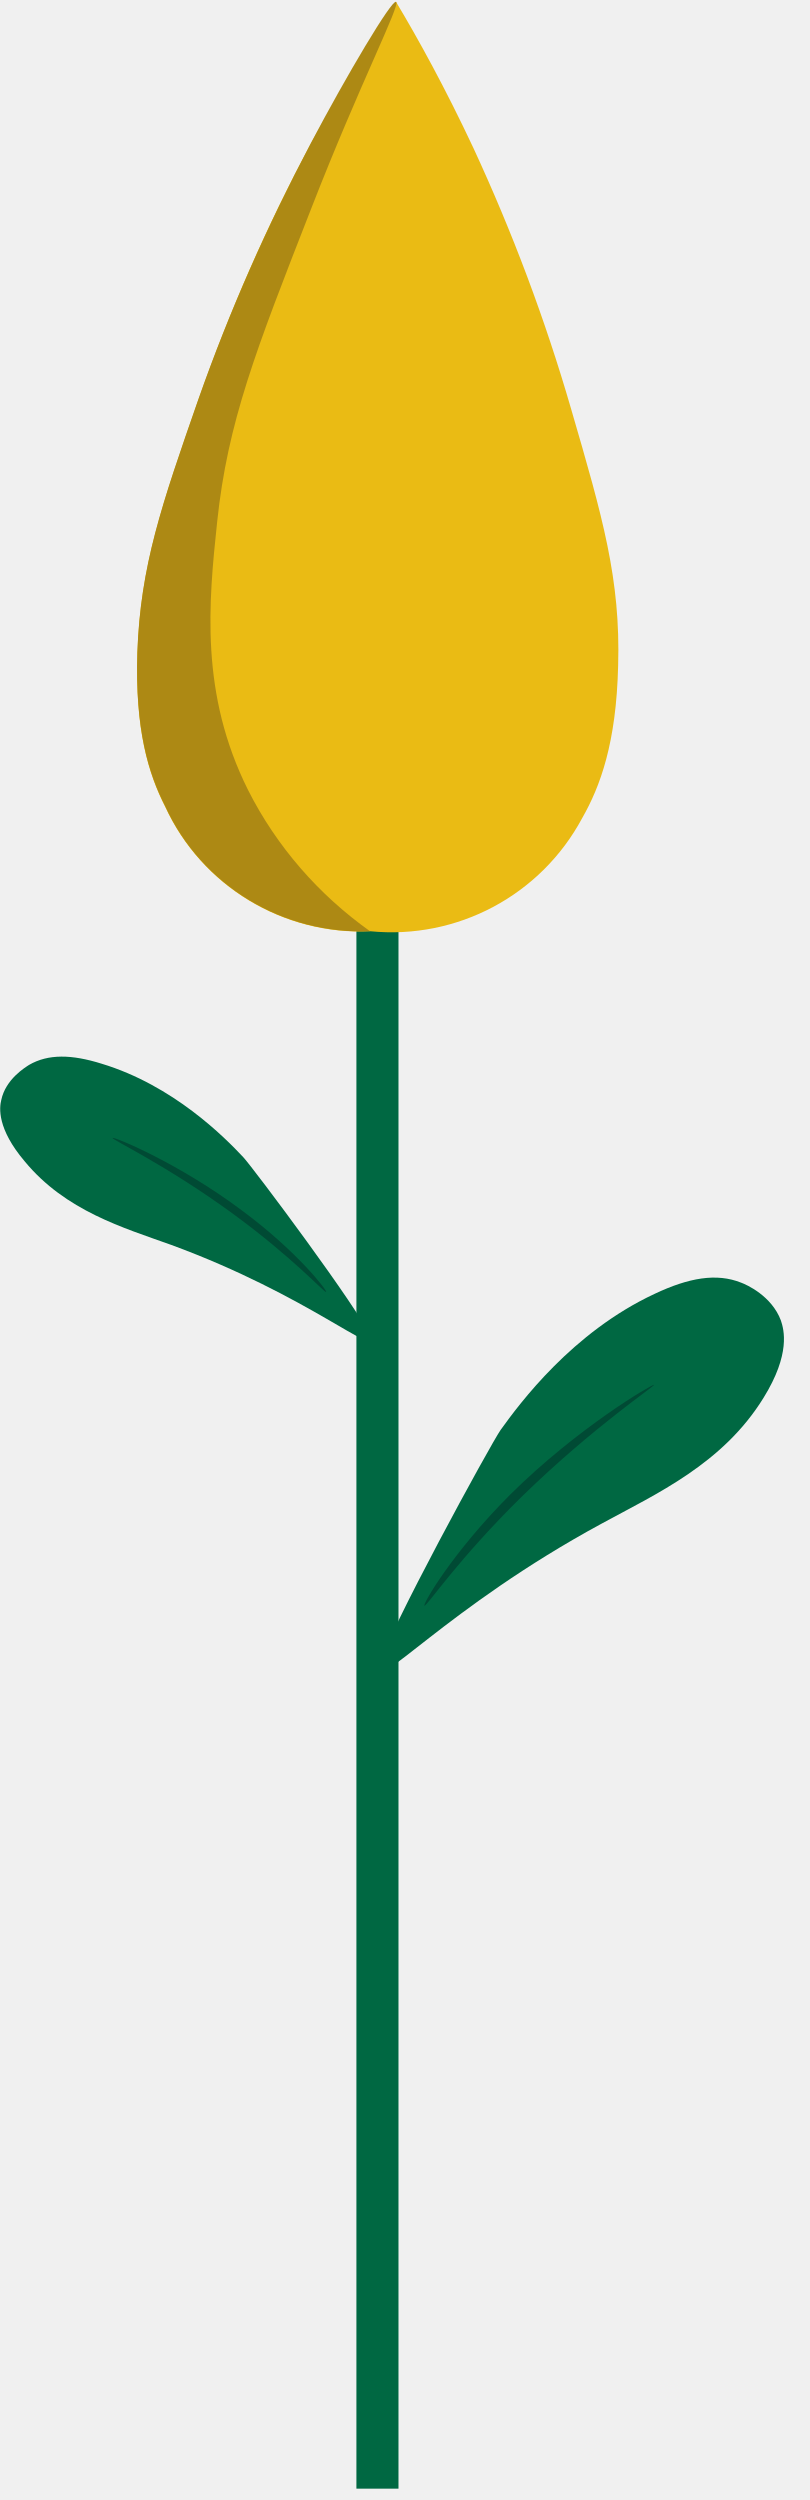
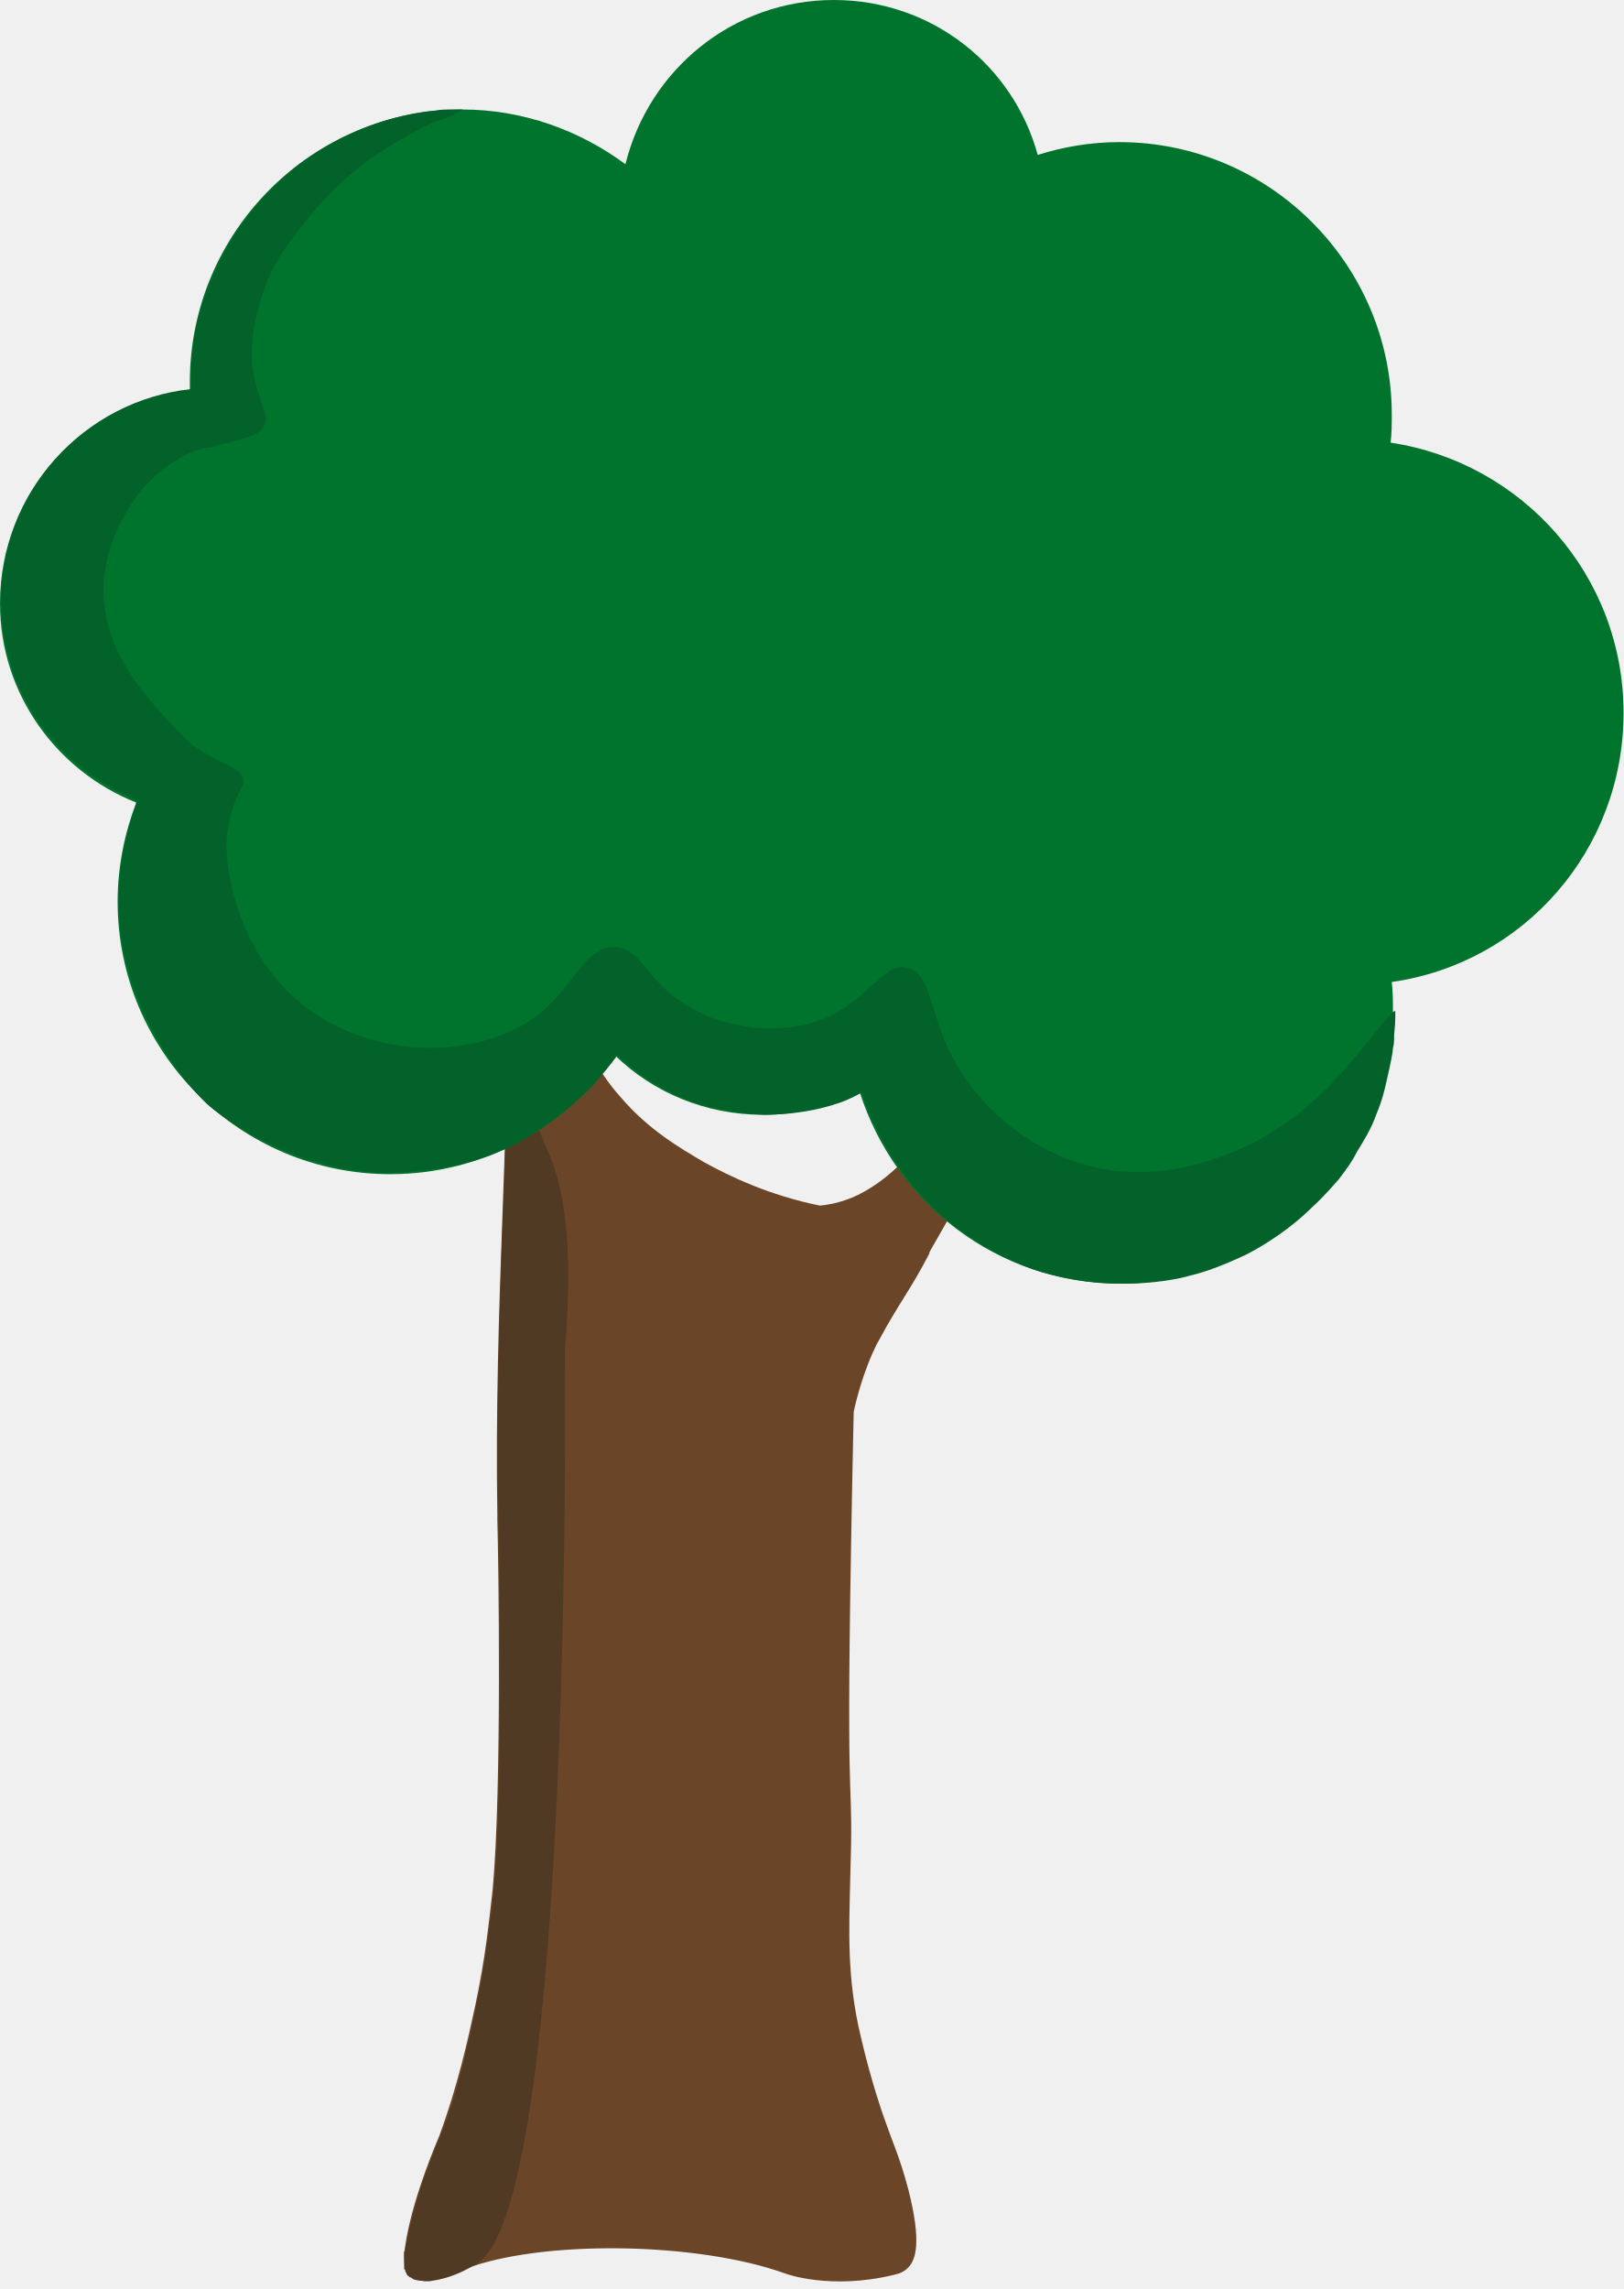
- <svg xmlns="http://www.w3.org/2000/svg" width="23" height="71" viewBox="0 0 23 71" fill="none">
-   <g clip-path="url(#clip0_121_328)">
-     <path d="M11.317 26.412H10.122V70.678H11.317V26.412Z" fill="#006842" />
-     <path d="M11.247 0.053C11.879 1.107 12.652 2.513 13.443 4.2C14.55 6.59 15.482 9.068 16.22 11.616C17.116 14.691 17.626 16.448 17.555 18.908C17.503 21.105 17.046 22.335 16.536 23.231C15.359 25.428 12.986 26.693 10.509 26.447H10.526C8.048 26.57 5.729 25.164 4.692 22.915C4.217 21.984 3.831 20.736 3.901 18.539C3.989 16.079 4.587 14.357 5.641 11.335C6.52 8.839 7.574 6.414 8.822 4.095C9.841 2.197 11.036 0.404 11.036 0.404L11.247 0.053Z" fill="#EABB14" />
-     <path d="M11.247 0.053C11.387 0.123 10.227 2.355 8.839 5.922C7.258 9.964 6.467 11.985 6.168 14.814C5.922 17.134 5.676 19.699 7.047 22.441C7.855 24.04 9.05 25.41 10.509 26.447H10.526C8.048 26.553 5.729 25.164 4.692 22.898C4.217 21.966 3.831 20.718 3.901 18.522C3.989 16.062 4.587 14.339 5.641 11.317C6.52 8.822 7.591 6.414 8.822 4.077C9.841 2.144 11.124 -0.018 11.247 0.053Z" fill="#AD8914" />
-     <path d="M10.508 37.94C10.245 37.255 7.187 33.16 6.906 32.861C6.379 32.299 4.92 30.823 2.882 30.208C2.038 29.944 1.371 29.927 0.826 30.243C0.72 30.313 0.158 30.647 0.035 31.245C-0.018 31.456 -0.088 32.053 0.703 32.984C1.863 34.39 3.497 34.865 4.868 35.357C8.786 36.798 10.755 38.608 10.508 37.94Z" fill="#006842" />
-     <path d="M9.261 36.692C9.208 36.71 8.329 35.726 6.625 34.478C4.727 33.09 3.145 32.352 3.198 32.317C3.251 32.281 5.114 33.055 6.888 34.39C8.452 35.55 9.313 36.675 9.261 36.692Z" fill="#004A34" />
-     <path d="M10.772 47.306C10.966 46.445 13.935 41.015 14.217 40.611C14.761 39.855 16.255 37.834 18.592 36.745C19.559 36.288 20.35 36.147 21.052 36.429C21.193 36.481 21.914 36.798 22.177 37.501C22.265 37.764 22.458 38.449 21.685 39.697C20.525 41.577 18.645 42.421 17.099 43.264C12.653 45.672 10.579 48.167 10.772 47.306Z" fill="#006842" />
-     <path d="M12.055 45.602C12.125 45.619 13.004 44.284 14.832 42.491C16.87 40.505 18.627 39.346 18.575 39.328C18.522 39.311 16.413 40.541 14.498 42.438C12.846 44.09 11.985 45.584 12.055 45.602Z" fill="#004A34" />
+ <svg xmlns="http://www.w3.org/2000/svg" width="166" height="234" viewBox="0 0 166 234" fill="none">
+   <g clip-path="url(#clip0_201_110)">
+     <path d="M41.321 230.423C41.798 226.017 43.941 220.659 44.894 218.396C46.799 213.275 47.871 208.393 48.585 205.059C49.657 200.057 50.014 196.247 50.372 193.151C51.324 182.791 50.967 159.212 50.848 155.402C50.848 155.044 50.848 154.925 50.848 154.925C50.491 133.372 52.277 113.485 51.562 105.983C51.324 103.601 50.967 101.339 50.967 101.339C50.61 99.195 50.133 97.528 49.776 96.218C49.776 96.218 49.062 93.717 48.109 89.549C47.156 85.62 47.156 82.524 47.037 79.189C46.918 73.235 47.395 66.924 47.99 66.924C48.347 66.924 48.466 69.544 49.538 76.927C50.61 84.786 50.967 86.692 51.681 88.954C52.396 91.217 53.587 94.551 53.706 94.789C54.182 96.218 54.658 97.29 55.254 98.6C55.492 98.957 55.849 99.79 56.326 100.862C56.921 102.172 58.231 104.554 60.136 107.531C61.446 109.555 62.28 110.865 63.471 112.175C66.329 115.509 69.425 117.296 72.044 118.844C74.664 120.273 78.594 122.178 83.834 123.25C85.024 123.131 86.692 122.773 88.359 121.821C91.098 120.273 92.884 118.248 95.027 115.747C97.171 113.366 98.481 111.58 98.481 111.58C99.433 110.27 99.91 109.674 100.862 108.603C101.815 107.65 103.839 105.506 104.554 106.102C105.387 106.816 103.958 110.627 103.601 111.937C102.768 114.199 101.934 115.867 100.505 118.486C99.552 120.273 99.433 120.392 97.528 123.607C96.337 125.75 95.623 126.941 95.027 128.013C95.027 128.132 95.027 128.013 95.027 128.132C93.122 131.824 91.812 133.372 89.907 136.944C89.549 137.539 89.43 137.897 89.192 138.373C87.882 141.35 87.287 144.327 87.287 144.327C87.287 144.327 87.049 155.044 86.93 163.38C86.573 187.792 87.287 180.766 86.93 192.198C86.811 197.318 86.573 202.201 88.001 208.155C89.073 212.799 90.264 216.133 90.264 216.133C91.336 219.23 92.05 220.659 92.884 223.874C94.313 229.471 93.479 230.9 93.122 231.495C92.526 232.329 91.812 232.448 91.336 232.567C84.905 234.115 80.38 232.448 80.38 232.448C71.211 229.113 55.135 228.994 47.514 231.971C46.442 232.448 42.75 233.996 41.559 232.329C41.321 231.733 41.321 231.138 41.321 230.423Z" fill="#6A4527" />
+     <path d="M41.321 230.304C41.321 230.185 41.321 230.185 41.441 229.947C41.441 229.947 41.441 229.709 41.559 229.471C41.679 228.399 41.917 227.565 41.917 227.565C42.036 227.327 42.155 226.732 42.393 225.779C42.869 224.112 43.227 222.921 43.465 222.445C44.179 220.301 44.894 218.634 45.013 218.396C46.918 213.99 48.347 206.726 48.705 205.059C49.776 200.057 50.133 196.247 50.491 193.151C51.443 182.791 51.086 159.212 50.967 155.402C50.967 155.164 50.967 154.925 50.967 154.925C50.848 151.591 50.729 140.04 51.562 120.749C51.562 120.154 51.681 119.082 51.681 117.772C51.681 116.581 51.681 115.986 51.681 115.152C51.681 112.532 51.801 111.937 51.801 109.555C51.801 108.603 51.801 107.055 51.562 105.268C51.92 106.459 52.515 108.245 53.23 110.508C54.658 114.676 55.968 117.534 56.207 118.129C57.517 121.225 58.707 126.822 57.755 138.135C57.755 138.135 58.707 224.945 48.824 231.376C48.228 231.733 47.514 232.09 47.514 232.09C47.514 232.09 45.966 232.924 44.179 233.162C44.179 233.162 43.703 233.281 43.108 233.162C43.108 233.162 42.75 233.162 42.393 233.043C42.274 233.043 42.155 232.924 42.155 232.924C42.155 232.924 42.036 232.805 41.917 232.805C41.798 232.686 41.679 232.686 41.559 232.448C41.559 232.448 41.559 232.329 41.441 232.209C41.441 232.09 41.441 231.971 41.321 231.971C41.321 231.733 41.321 231.495 41.321 231.138C41.321 230.9 41.321 230.661 41.321 230.304Z" fill="#503A23" />
+     <path d="M166 72.878C166 58.826 155.64 47.276 142.184 45.251C142.303 44.298 142.303 43.346 142.303 42.393C142.303 27.032 129.799 14.528 114.438 14.528C111.58 14.528 108.722 15.004 106.102 15.838C103.601 6.669 95.265 0 85.263 0C74.902 0 66.329 7.145 63.947 16.791C59.303 13.337 53.468 11.194 47.276 11.194C31.914 11.194 19.41 23.697 19.41 39.059C19.41 39.297 19.41 39.535 19.41 39.892C8.455 41.083 0 50.372 0 61.684C0 70.973 5.835 78.832 13.933 82.047C12.742 85.144 12.027 88.597 12.027 92.169C12.027 107.531 24.531 120.034 39.892 120.034C49.419 120.034 57.874 115.271 62.875 107.888C66.805 111.699 72.164 113.961 77.999 113.961C81.571 113.961 84.905 113.128 87.882 111.58C91.455 122.892 101.934 131.228 114.557 131.228C129.918 131.228 142.422 118.725 142.422 103.363C142.422 102.41 142.422 101.458 142.303 100.386C155.759 98.481 166 86.93 166 72.878Z" fill="#00742C" />
+     <path d="M47.276 11.194C47.276 11.194 47.156 11.194 46.68 11.194C45.966 11.194 46.323 11.194 45.727 11.194C45.013 11.194 44.537 11.313 44.417 11.313C41.441 11.551 38.463 12.623 38.463 12.623C34.653 13.933 31.914 15.838 30.604 16.791C28.937 18.1 26.317 20.363 23.935 24.055C22.745 25.96 19.41 31.557 19.529 38.94C19.529 39.297 19.529 39.535 19.529 39.773C8.574 40.964 0.119 50.252 0.119 61.446C0.119 70.735 5.954 78.594 14.052 81.809C13.456 83.476 12.98 85.144 12.623 86.93C12.623 86.93 12.146 89.43 12.146 92.05C12.146 104.673 21.197 112.89 21.197 112.89C21.197 112.89 28.937 119.915 40.011 119.915C40.488 119.915 43.108 119.677 45.013 119.439C46.323 119.201 47.395 118.963 48.228 118.725C50.729 118.01 52.634 117.057 53.944 116.224C55.492 115.39 57.874 113.723 60.374 111.222C61.565 109.912 62.518 108.722 63.113 107.888C64.542 109.198 67.757 111.937 72.402 113.128C75.26 113.842 77.76 113.961 78.237 113.961C78.475 113.961 79.904 113.961 81.571 113.723C82.524 113.604 83.953 113.366 85.739 112.77C86.811 112.413 87.644 111.937 88.121 111.699C88.716 113.604 89.907 116.343 91.812 119.201C93.956 122.297 96.218 124.321 97.528 125.274C101.22 128.132 104.673 129.442 106.102 129.918C107.293 130.275 110.508 131.228 114.795 131.228C118.01 131.228 120.511 130.752 121.702 130.395C123.25 130.037 125.155 129.323 127.418 128.251C130.871 126.465 133.133 124.44 134.205 123.369C135.634 122.059 136.468 120.987 136.825 120.63C137.659 119.558 138.254 118.725 138.73 117.772C139.445 116.581 140.159 115.509 140.755 113.842C141.35 112.413 141.588 111.341 141.826 110.27C142.184 108.722 142.422 107.531 142.422 107.174C142.541 106.697 142.541 106.34 142.541 105.864C142.541 105.626 142.66 104.911 142.66 103.958C142.66 103.363 142.66 103.363 142.66 103.363C142.303 103.125 139.445 107.293 136.706 110.151C135.396 111.58 131.585 115.628 125.75 117.891C123.488 118.725 117.772 120.987 110.984 119.082C103.839 117.057 99.91 111.937 99.076 110.746C94.67 104.792 95.742 99.671 92.765 98.957C90.026 98.243 88.716 102.887 83 104.554C78.951 105.745 74.069 105.03 70.615 103.006C65.971 100.386 65.733 96.933 62.875 96.814C59.779 96.694 58.826 100.743 54.897 103.839C49.419 107.888 40.131 108.364 33.105 104.197C23.697 98.6 22.864 87.406 23.221 85.263C23.459 83.595 23.816 82.524 23.816 82.524C24.412 80.737 25.007 80.38 24.888 79.666C24.65 78.475 22.983 78.237 20.839 76.927C19.41 76.093 18.577 75.141 16.91 73.354C14.409 70.615 10.956 66.686 10.598 61.089C10.36 55.135 13.813 50.967 14.528 50.014C14.528 50.014 17.981 45.966 21.673 45.727C24.412 44.775 26.317 44.894 27.032 43.465C27.508 42.393 26.674 41.441 26.198 39.416C25.126 35.605 26.198 32.271 26.793 30.247C27.746 27.151 29.175 25.245 30.961 22.983C34.176 18.815 37.511 16.433 38.463 15.838C41.679 13.694 44.298 12.504 44.298 12.504C45.251 12.265 47.276 11.432 47.276 11.194Z" fill="#03622A" />
  </g>
  <defs>
-     <clipPath id="clip0_121_328">
-       <rect width="22.3" height="70.696" fill="white" />
+     <clipPath id="clip0_201_110">
+       <rect width="166" height="233.162" fill="white" />
    </clipPath>
  </defs>
</svg>
